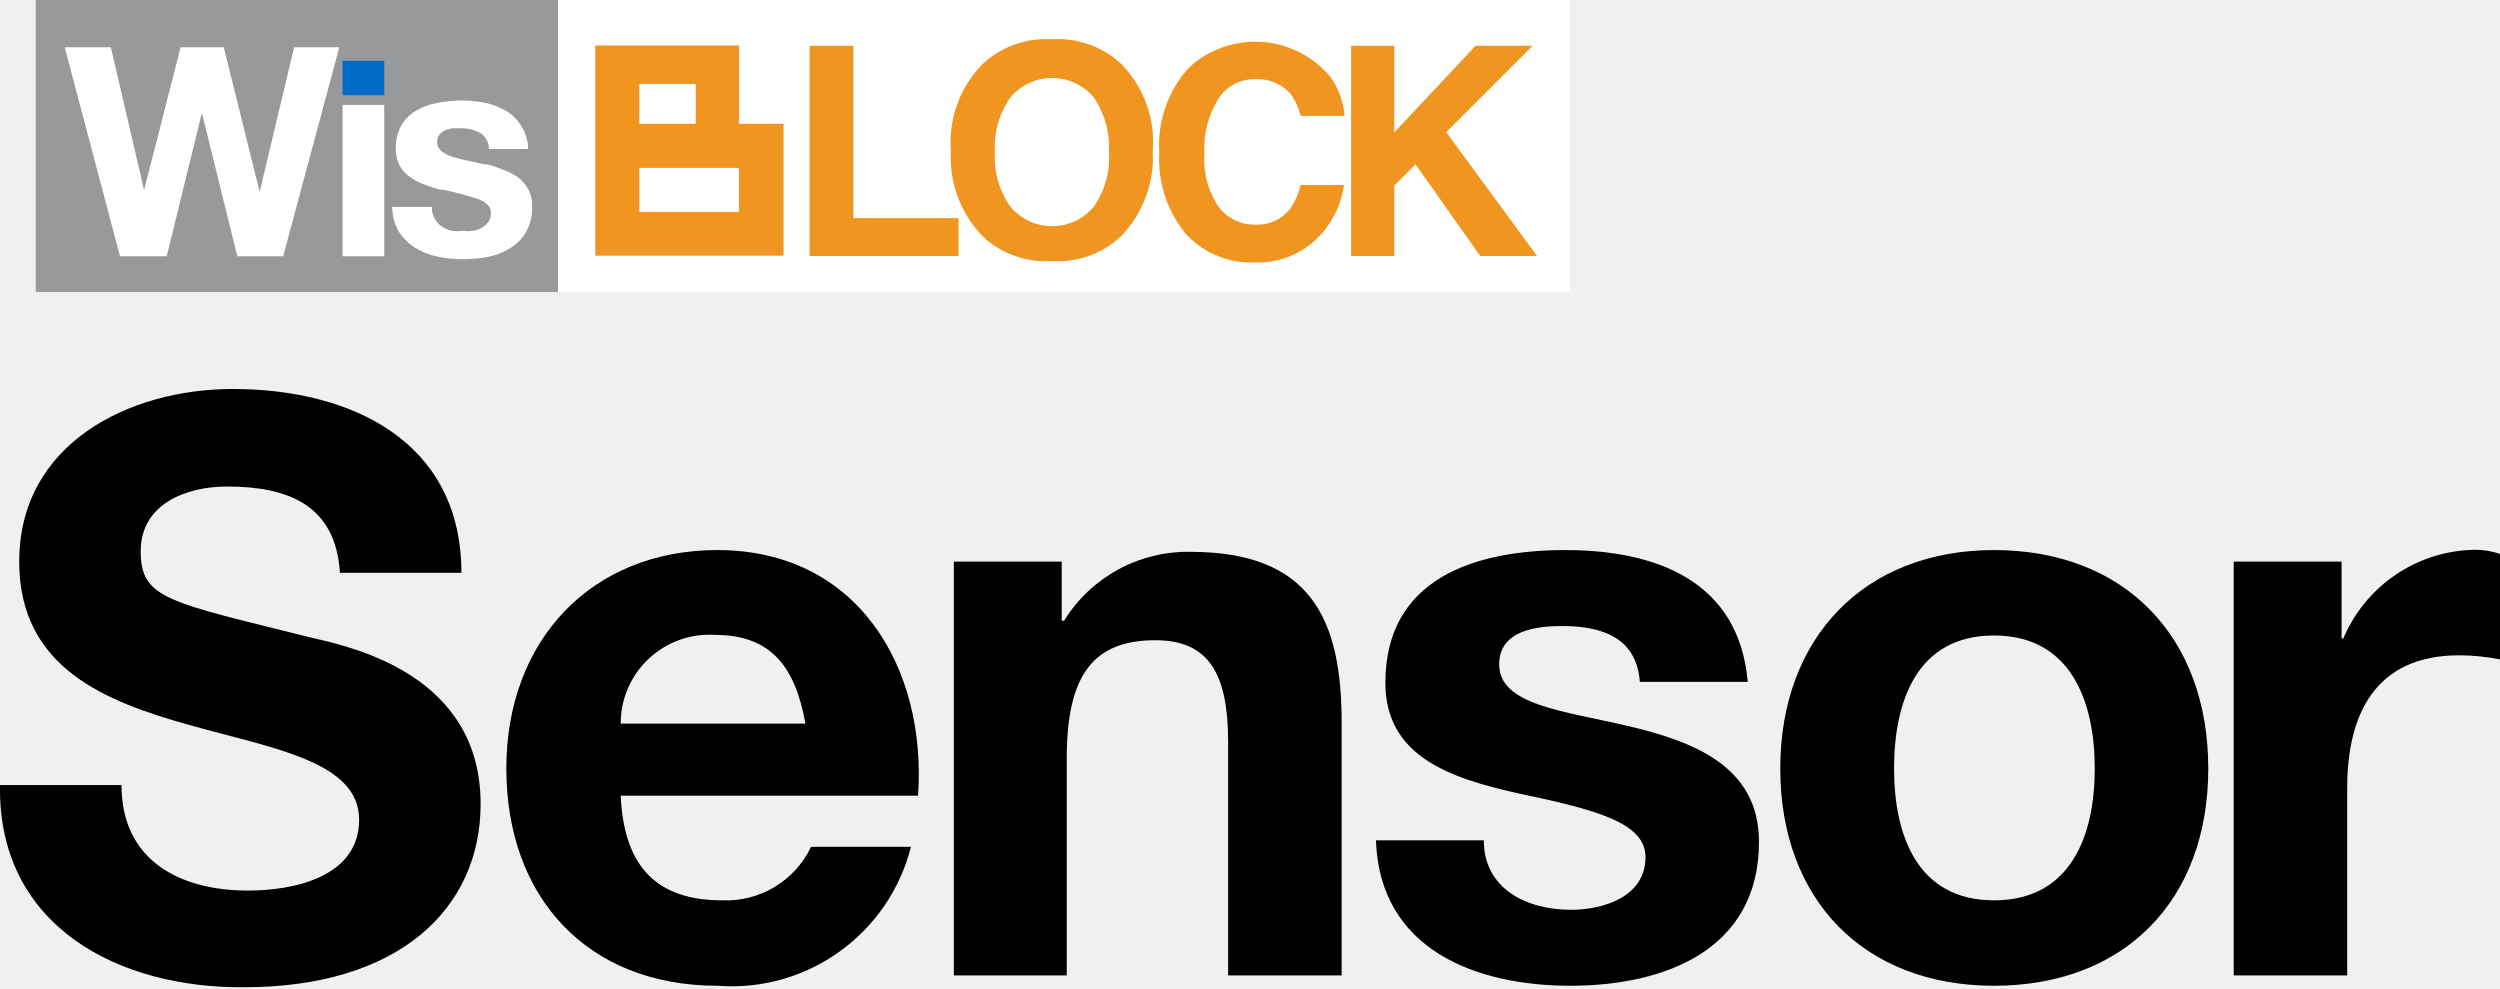
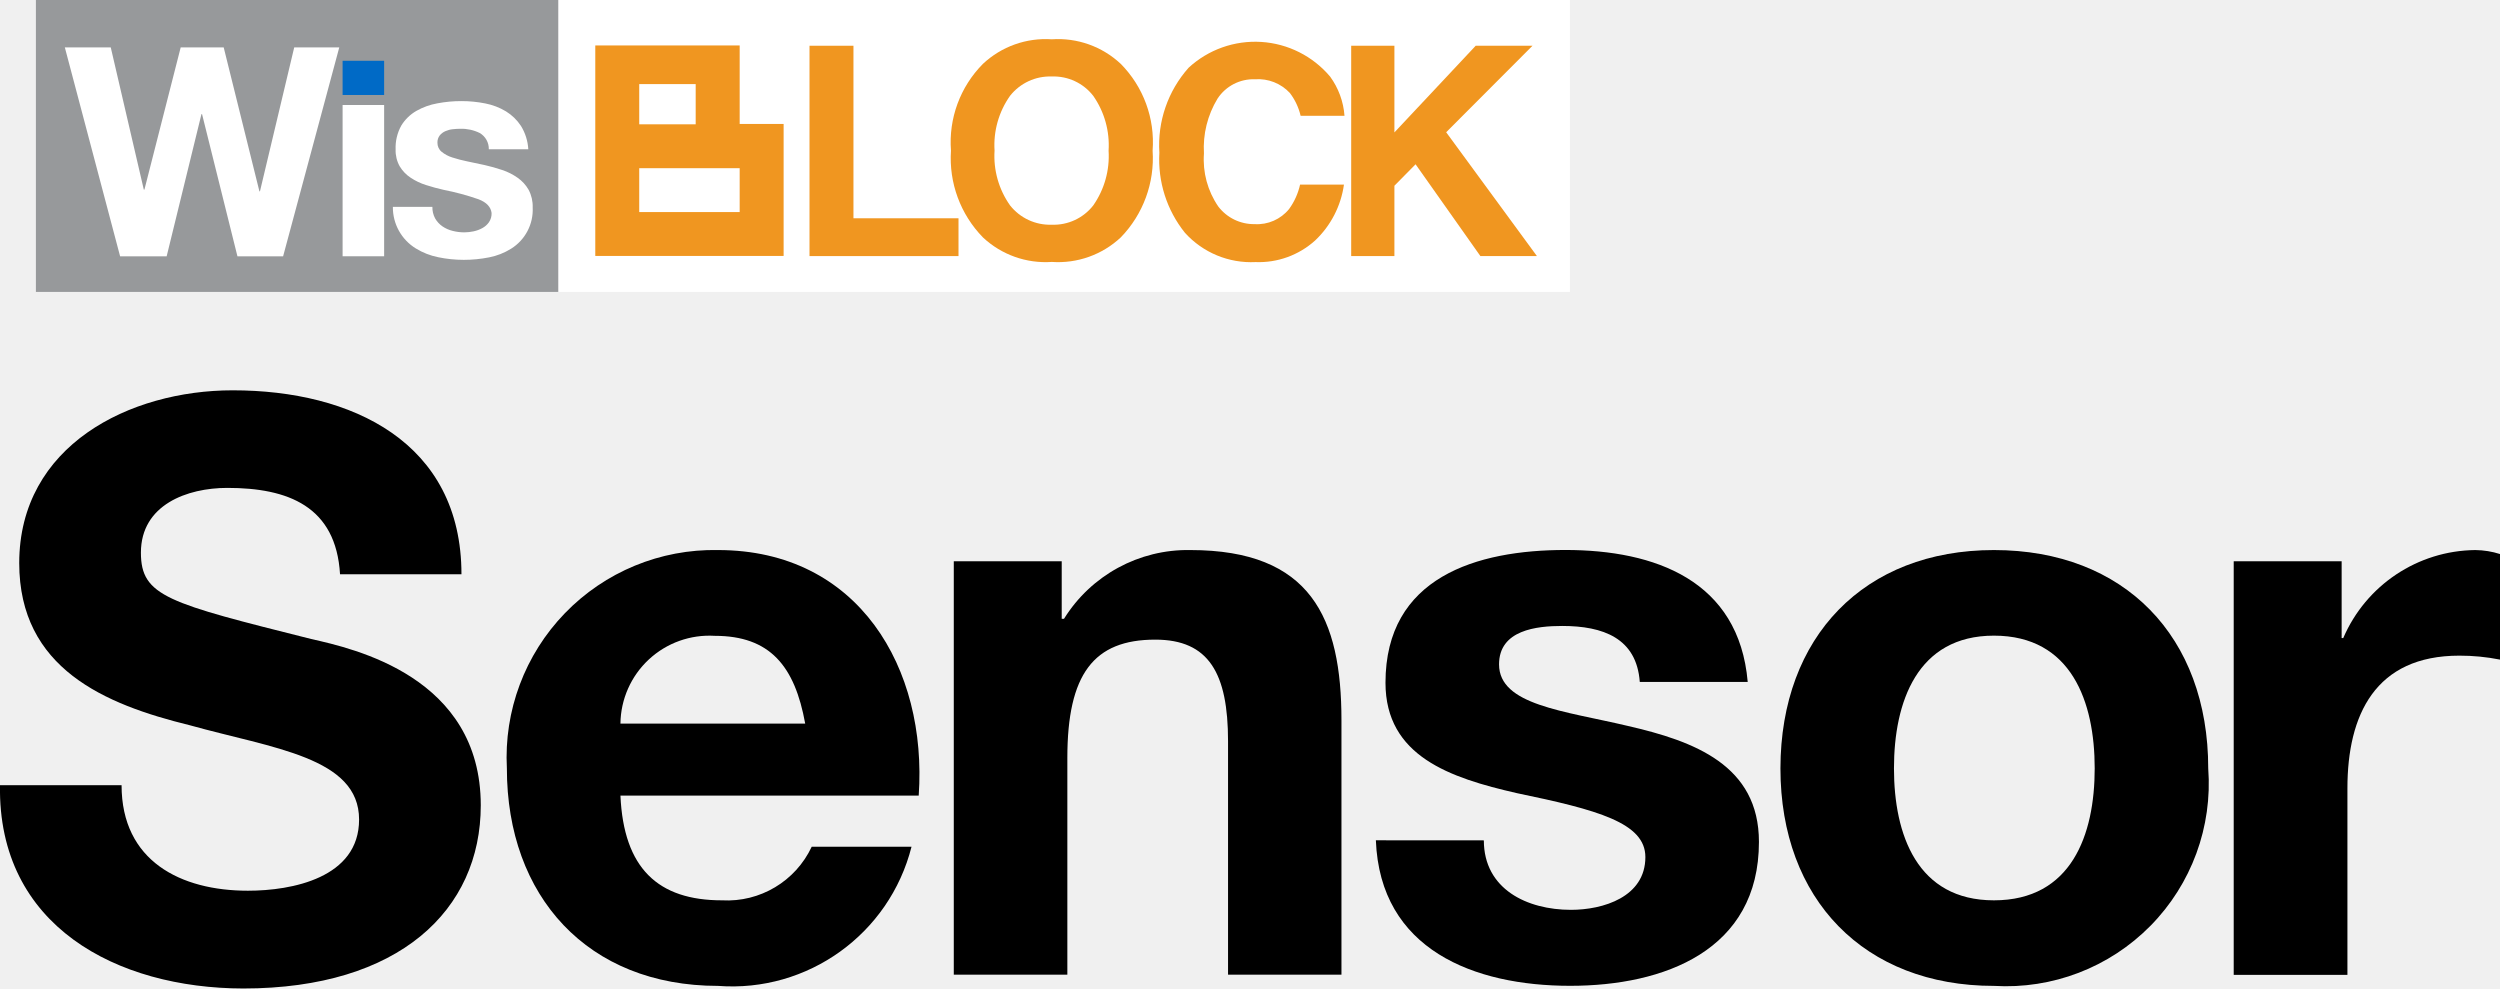
- <svg xmlns="http://www.w3.org/2000/svg" viewBox="0 0 84.58 33.44">
+ <svg xmlns="http://www.w3.org/2000/svg" viewBox="0 0 68.375 27.03">
  <defs>
    <style>.cls-1{fill:#fff;}.cls-2{fill:#97999b;}.cls-3{fill:#006ac6;}.cls-4{fill:#f09620;}</style>
  </defs>
  <g id="Layer_2" data-name="Layer 2">
    <g id="Layer_1-2" data-name="Layer 1">
-       <rect class="cls-1" x="18.84" width="34.27" height="9.88" />
-       <rect class="cls-2" x="1.21" width="17.67" height="9.88" />
-       <path class="cls-1" d="M16.19,6.74A10.22,10.22,0,0,0,15,6.42c-.2,0-.4-.1-.6-.16A1.92,1.92,0,0,1,13.89,6a1.19,1.19,0,0,1-.36-.38,1.15,1.15,0,0,1-.14-.57,1.52,1.52,0,0,1,.19-.81,1.36,1.36,0,0,1,.51-.5,2.08,2.08,0,0,1,.71-.26,4.47,4.47,0,0,1,.82-.08,4.26,4.26,0,0,1,.8.08,2.43,2.43,0,0,1,.7.27,1.52,1.52,0,0,1,.51.5,1.57,1.57,0,0,1,.24.79H16.54a.62.62,0,0,0-.31-.55,1.33,1.33,0,0,0-.65-.15l-.26,0a.92.92,0,0,0-.25.06.75.75,0,0,0-.2.15.37.37,0,0,0-.08.25.4.4,0,0,0,.14.31,1.23,1.23,0,0,0,.36.19,4.71,4.71,0,0,0,.51.13l.59.13c.2,0,.4.1.6.17a2.11,2.11,0,0,1,.52.26,1.29,1.29,0,0,1,.36.41A1.11,1.11,0,0,1,18,7a1.54,1.54,0,0,1-.73,1.39,2.27,2.27,0,0,1-.75.3,4.8,4.8,0,0,1-.85.08,4.31,4.31,0,0,1-.88-.09,2.27,2.27,0,0,1-.75-.3,1.8,1.8,0,0,1-.55-.55A1.67,1.67,0,0,1,13.27,7h1.34a.8.8,0,0,0,.09.39.78.78,0,0,0,.24.27,1,1,0,0,0,.35.15,1.68,1.68,0,0,0,.4,0,1.2,1.2,0,0,0,.31,0,.83.83,0,0,0,.29-.1.74.74,0,0,0,.23-.2.52.52,0,0,0,.09-.31C16.61,7,16.47,6.85,16.19,6.74Z" />
-       <rect class="cls-3" x="11.59" y="2.06" width="1.41" height="1.16" />
-       <rect class="cls-1" x="11.59" y="3.55" width="1.41" height="5.12" />
-       <polygon class="cls-1" points="3.75 1.6 4.87 6.41 4.88 6.41 6.11 1.6 7.57 1.6 8.78 6.47 8.79 6.47 9.95 1.6 11.48 1.6 9.58 8.67 8.03 8.67 6.84 3.86 6.82 3.86 5.64 8.67 4.06 8.67 2.19 1.6 3.75 1.6" />
-       <polygon class="cls-4" points="28.87 1.55 27.39 1.55 27.39 8.66 32.43 8.66 32.43 7.38 28.87 7.38 28.87 1.55" />
-       <path class="cls-4" d="M35.59,1.33a3.14,3.14,0,0,0-2.34.83A3.76,3.76,0,0,0,32.17,5.1,3.84,3.84,0,0,0,33.25,8a3.1,3.1,0,0,0,2.34.83A3.09,3.09,0,0,0,37.92,8,3.84,3.84,0,0,0,39,5.1a3.76,3.76,0,0,0-1.07-2.94A3.13,3.13,0,0,0,35.59,1.33ZM37,7a1.84,1.84,0,0,1-2.81,0,2.87,2.87,0,0,1-.53-1.85,2.9,2.9,0,0,1,.53-1.86,1.84,1.84,0,0,1,2.81,0,3,3,0,0,1,.52,1.86A2.93,2.93,0,0,1,37,7Z" />
-       <path class="cls-4" d="M42.46,2.68a1.48,1.48,0,0,1,1.18.47,1.91,1.91,0,0,1,.36.77h1.49A2.56,2.56,0,0,0,45,2.59a3.31,3.31,0,0,0-4.78-.3,3.92,3.92,0,0,0-1,2.87,4,4,0,0,0,.87,2.72,3,3,0,0,0,2.38,1,2.85,2.85,0,0,0,2-.73,3.14,3.14,0,0,0,1-1.89H44a2.3,2.3,0,0,1-.37.83,1.41,1.41,0,0,1-1.17.51A1.51,1.51,0,0,1,41.23,7a2.81,2.81,0,0,1-.48-1.79,3.14,3.14,0,0,1,.46-1.85A1.43,1.43,0,0,1,42.46,2.68Z" />
-       <polygon class="cls-4" points="48.93 4.47 51.85 1.55 49.92 1.55 47.17 4.48 47.17 1.55 45.71 1.55 45.71 8.66 47.17 8.66 47.17 6.28 47.89 5.56 50.08 8.66 52 8.66 48.93 4.47" />
-       <path class="cls-4" d="M26.05,4.19H25V1.54H20.14V8.65h6.37V4.19ZM21.63,2.84h1.91V4.19H21.63Zm0,4.33V5.68H25V7.17Z" />
-       <path d="M4.11,26.56c0,2.57,2,3.57,4.28,3.57,1.49,0,3.76-.43,3.76-2.4s-2.92-2.41-5.74-3.2S.65,22.61.65,19c0-4,3.73-5.84,7.22-5.84,4,0,7.74,1.76,7.74,6.22H11.5c-.14-2.3-1.76-2.92-3.82-2.92-1.35,0-2.92.57-2.92,2.19s.92,1.71,5.76,2.92c1.44.33,5.74,1.27,5.74,5.63,0,3.54-2.76,6.2-8,6.2C4,33.44-.08,31.33,0,26.56Z" />
-       <path d="M21,26.92c.11,2.46,1.27,3.54,3.44,3.54a3.18,3.18,0,0,0,3-1.81h3.38a6.26,6.26,0,0,1-6.55,4.7c-4.41,0-7.14-3-7.14-7.35s2.89-7.39,7.14-7.39c4.76,0,7.09,4,6.79,8.31Zm6.25-2.44c-.35-1.95-1.19-3-3.06-3a3,3,0,0,0-3.19,3Z" />
-       <path d="M32.27,19h3.65v2H36a4.92,4.92,0,0,1,4.28-2.33c4.08,0,5.11,2.3,5.11,5.76V33H41.55v-7.9c0-2.3-.65-3.44-2.46-3.44-2.09,0-3,1.16-3,4V33H32.27Z" />
-       <path d="M50.2,28.43c0,1.65,1.46,2.35,2.95,2.35,1.08,0,2.52-.43,2.52-1.78,0-1.16-1.63-1.6-4.36-2.17-2.25-.51-4.44-1.24-4.44-3.73,0-3.57,3.09-4.49,6.09-4.49s5.87,1,6.17,4.46H55.48c-.11-1.48-1.25-1.89-2.63-1.89-.86,0-2.13.14-2.13,1.3,0,1.38,2.19,1.57,4.35,2.08s4.44,1.33,4.44,3.92c0,3.68-3.22,4.87-6.39,4.87s-6.44-1.21-6.57-4.92Z" />
-       <path d="M67.46,18.61c4.41,0,7.25,2.92,7.25,7.39s-2.84,7.35-7.25,7.35S60.23,30.43,60.23,26,63.08,18.61,67.46,18.61Zm0,11.85c2.62,0,3.41-2.22,3.41-4.46s-.79-4.5-3.41-4.5-3.38,2.25-3.38,4.5S64.86,30.46,67.46,30.46Z" />
-       <path d="M75.57,19h3.65v2.6h.06a4.91,4.91,0,0,1,4.46-3,2.6,2.6,0,0,1,.84.14v3.57a7.07,7.07,0,0,0-1.38-.14c-2.84,0-3.79,2-3.79,4.49V33H75.57Z" />
+       <rect class="cls-1" x="15.232" width="27.706" height="7.984" />
+       <rect class="cls-2" x="0.982" width="14.287" height="7.984" />
+       <path class="cls-1" d="M13.085,5.449a6.96,6.96,0,0,0-.948-.256c-.166-.037-.327-.081-.485-.132a1.631,1.631,0,0,1-.42-.2.969.969,0,0,1-.3-.312.881.881,0,0,1-.112-.46,1.244,1.244,0,0,1,.156-.656,1.158,1.158,0,0,1,.412-.4,1.8,1.8,0,0,1,.576-.207,3.484,3.484,0,0,1,.657-.061,3.33,3.33,0,0,1,.652.064,1.734,1.734,0,0,1,.564.216,1.312,1.312,0,0,1,.412.4,1.365,1.365,0,0,1,.2.637h-1.08a.5.5,0,0,0-.248-.444,1.129,1.129,0,0,0-.528-.116,1.951,1.951,0,0,0-.208.012.651.651,0,0,0-.2.052.41.41,0,0,0-.157.116.308.308,0,0,0-.064.2.312.312,0,0,0,.113.248.861.861,0,0,0,.291.156,3.709,3.709,0,0,0,.413.108c.154.032.312.067.472.1a4.874,4.874,0,0,1,.484.136,1.592,1.592,0,0,1,.42.212,1.01,1.01,0,0,1,.3.328.96.96,0,0,1,.112.484,1.256,1.256,0,0,1-.592,1.129,1.765,1.765,0,0,1-.6.236,3.553,3.553,0,0,1-.692.068,3.442,3.442,0,0,1-.7-.072,1.864,1.864,0,0,1-.612-.24,1.316,1.316,0,0,1-.628-1.137h1.081a.626.626,0,0,0,.075.316.663.663,0,0,0,.2.217.836.836,0,0,0,.276.123,1.284,1.284,0,0,0,.324.041,1.262,1.262,0,0,0,.252-.028.869.869,0,0,0,.24-.089.531.531,0,0,0,.18-.16.418.418,0,0,0,.072-.252C13.425,5.663,13.311,5.535,13.085,5.449Z" />
+       <rect class="cls-3" x="9.37" y="1.662" width="1.136" height="0.936" />
+       <rect class="cls-1" x="9.37" y="2.872" width="1.136" height="4.137" />
+       <polygon class="cls-1" points="3.029 1.296 3.933 5.185 3.95 5.185 4.942 1.296 6.118 1.296 7.095 5.233 7.11 5.233 8.047 1.296 9.279 1.296 7.743 7.01 6.494 7.01 5.526 3.121 5.51 3.121 4.558 7.01 3.285 7.01 1.773 1.296 3.029 1.296" />
+       <polygon class="cls-4" points="23.342 1.251 22.14 1.251 22.14 7.004 26.215 7.004 26.215 5.97 23.342 5.97 23.342 1.251" />
+       <path class="cls-4" d="M28.768,1.075a2.506,2.506,0,0,0-1.885.672,3.041,3.041,0,0,0-.874,2.373,3.1,3.1,0,0,0,.874,2.373,2.506,2.506,0,0,0,1.885.671,2.506,2.506,0,0,0,1.885-.671,3.109,3.109,0,0,0,.871-2.373,3.047,3.047,0,0,0-.871-2.373A2.506,2.506,0,0,0,28.768,1.075ZM29.9,5.619a1.375,1.375,0,0,1-1.134.527,1.392,1.392,0,0,1-1.14-.527,2.337,2.337,0,0,1-.425-1.5,2.335,2.335,0,0,1,.425-1.5,1.392,1.392,0,0,1,1.14-.527,1.371,1.371,0,0,1,1.134.529,2.356,2.356,0,0,1,.42,1.5A2.355,2.355,0,0,1,29.9,5.619Z" />
+       <path class="cls-4" d="M34.326,2.168a1.185,1.185,0,0,1,.952.375,1.65,1.65,0,0,1,.294.624h1.2a2.072,2.072,0,0,0-.394-1.073,2.683,2.683,0,0,0-3.869-.242,3.18,3.18,0,0,0-.8,2.323,3.2,3.2,0,0,0,.7,2.193,2.44,2.44,0,0,0,1.93.8,2.3,2.3,0,0,0,1.628-.589,2.6,2.6,0,0,0,.79-1.53h-1.2a1.8,1.8,0,0,1-.3.667,1.125,1.125,0,0,1-.943.414,1.227,1.227,0,0,1-.994-.482,2.266,2.266,0,0,1-.392-1.45,2.587,2.587,0,0,1,.371-1.5A1.175,1.175,0,0,1,34.326,2.168Z" />
+       <polygon class="cls-4" points="39.553 3.617 41.914 1.251 40.36 1.251 38.137 3.622 38.137 1.251 36.955 1.251 36.955 7.004 38.137 7.004 38.137 5.08 38.716 4.493 40.489 7.004 42.035 7.004 39.553 3.617" />
+       <path class="cls-4" d="M21.062,3.39H20.23V1.243H16.281V7h5.151V3.39ZM17.483,2.3h1.544v1.1H17.483Zm0,3.5v-1.2H20.23v1.2Z" />
+       <path d="M3.325,21.475c0,2.077,1.619,2.886,3.456,2.886,1.2,0,3.04-.349,3.04-1.946,0-1.706-2.362-1.946-4.636-2.581C2.866,19.266.526,18.281.526,15.4c0-3.215,3.018-4.725,5.839-4.725,3.259,0,6.256,1.422,6.256,5.031H9.3c-.11-1.859-1.422-2.362-3.083-2.362-1.095,0-2.363.459-2.363,1.771,0,1.2.744,1.378,4.658,2.362,1.16.263,4.637,1.028,4.637,4.549,0,2.865-2.23,5.009-6.495,5.009C3.194,27.03-.065,25.324,0,21.475Z" />
+       <path d="M16.969,21.759c.088,1.99,1.028,2.865,2.778,2.865A2.554,2.554,0,0,0,22.2,23.159H24.93a5.064,5.064,0,0,1-5.293,3.805c-3.565,0-5.774-2.449-5.774-5.949a5.671,5.671,0,0,1,5.774-5.971c3.85,0,5.73,3.237,5.49,6.715Zm5.053-1.969c-.285-1.574-.963-2.4-2.472-2.4a2.433,2.433,0,0,0-2.581,2.4Z" />
+       <path d="M26.086,15.351h2.952v1.574H29.1a3.984,3.984,0,0,1,3.456-1.881c3.3,0,4.133,1.86,4.133,4.659v6.955H33.587V20.272c0-1.859-.525-2.778-1.99-2.778-1.684,0-2.405.94-2.405,3.237v5.927H26.086Z" />
+       <path d="M40.583,22.984c0,1.334,1.181,1.9,2.384,1.9.875,0,2.034-.349,2.034-1.443,0-.94-1.312-1.291-3.521-1.75-1.815-.415-3.587-1.006-3.587-3.018,0-2.887,2.493-3.631,4.921-3.631,2.45,0,4.746.832,4.986,3.609H44.848c-.087-1.2-1.006-1.531-2.122-1.531-.7,0-1.727.11-1.727,1.05,0,1.115,1.772,1.269,3.521,1.684,1.815.416,3.587,1.072,3.587,3.172,0,2.974-2.6,3.936-5.162,3.936-2.624,0-5.2-.984-5.315-3.98Z" />
+       <path d="M54.534,15.044c3.565,0,5.861,2.363,5.861,5.971a5.545,5.545,0,0,1-5.861,5.949c-3.543,0-5.839-2.362-5.839-5.949C48.7,17.407,50.991,15.044,54.534,15.044Zm0,9.58c2.122,0,2.756-1.793,2.756-3.609s-.634-3.63-2.756-3.63c-2.1,0-2.734,1.815-2.734,3.63S52.434,24.624,54.534,24.624Z" />
+       <path d="M61.092,15.351h2.952v2.1h.044A3.975,3.975,0,0,1,67.7,15.044a2.309,2.309,0,0,1,.679.11v2.887a5.65,5.65,0,0,0-1.116-.109c-2.3,0-3.061,1.618-3.061,3.63v5.1H61.092Z" />
    </g>
  </g>
</svg>
